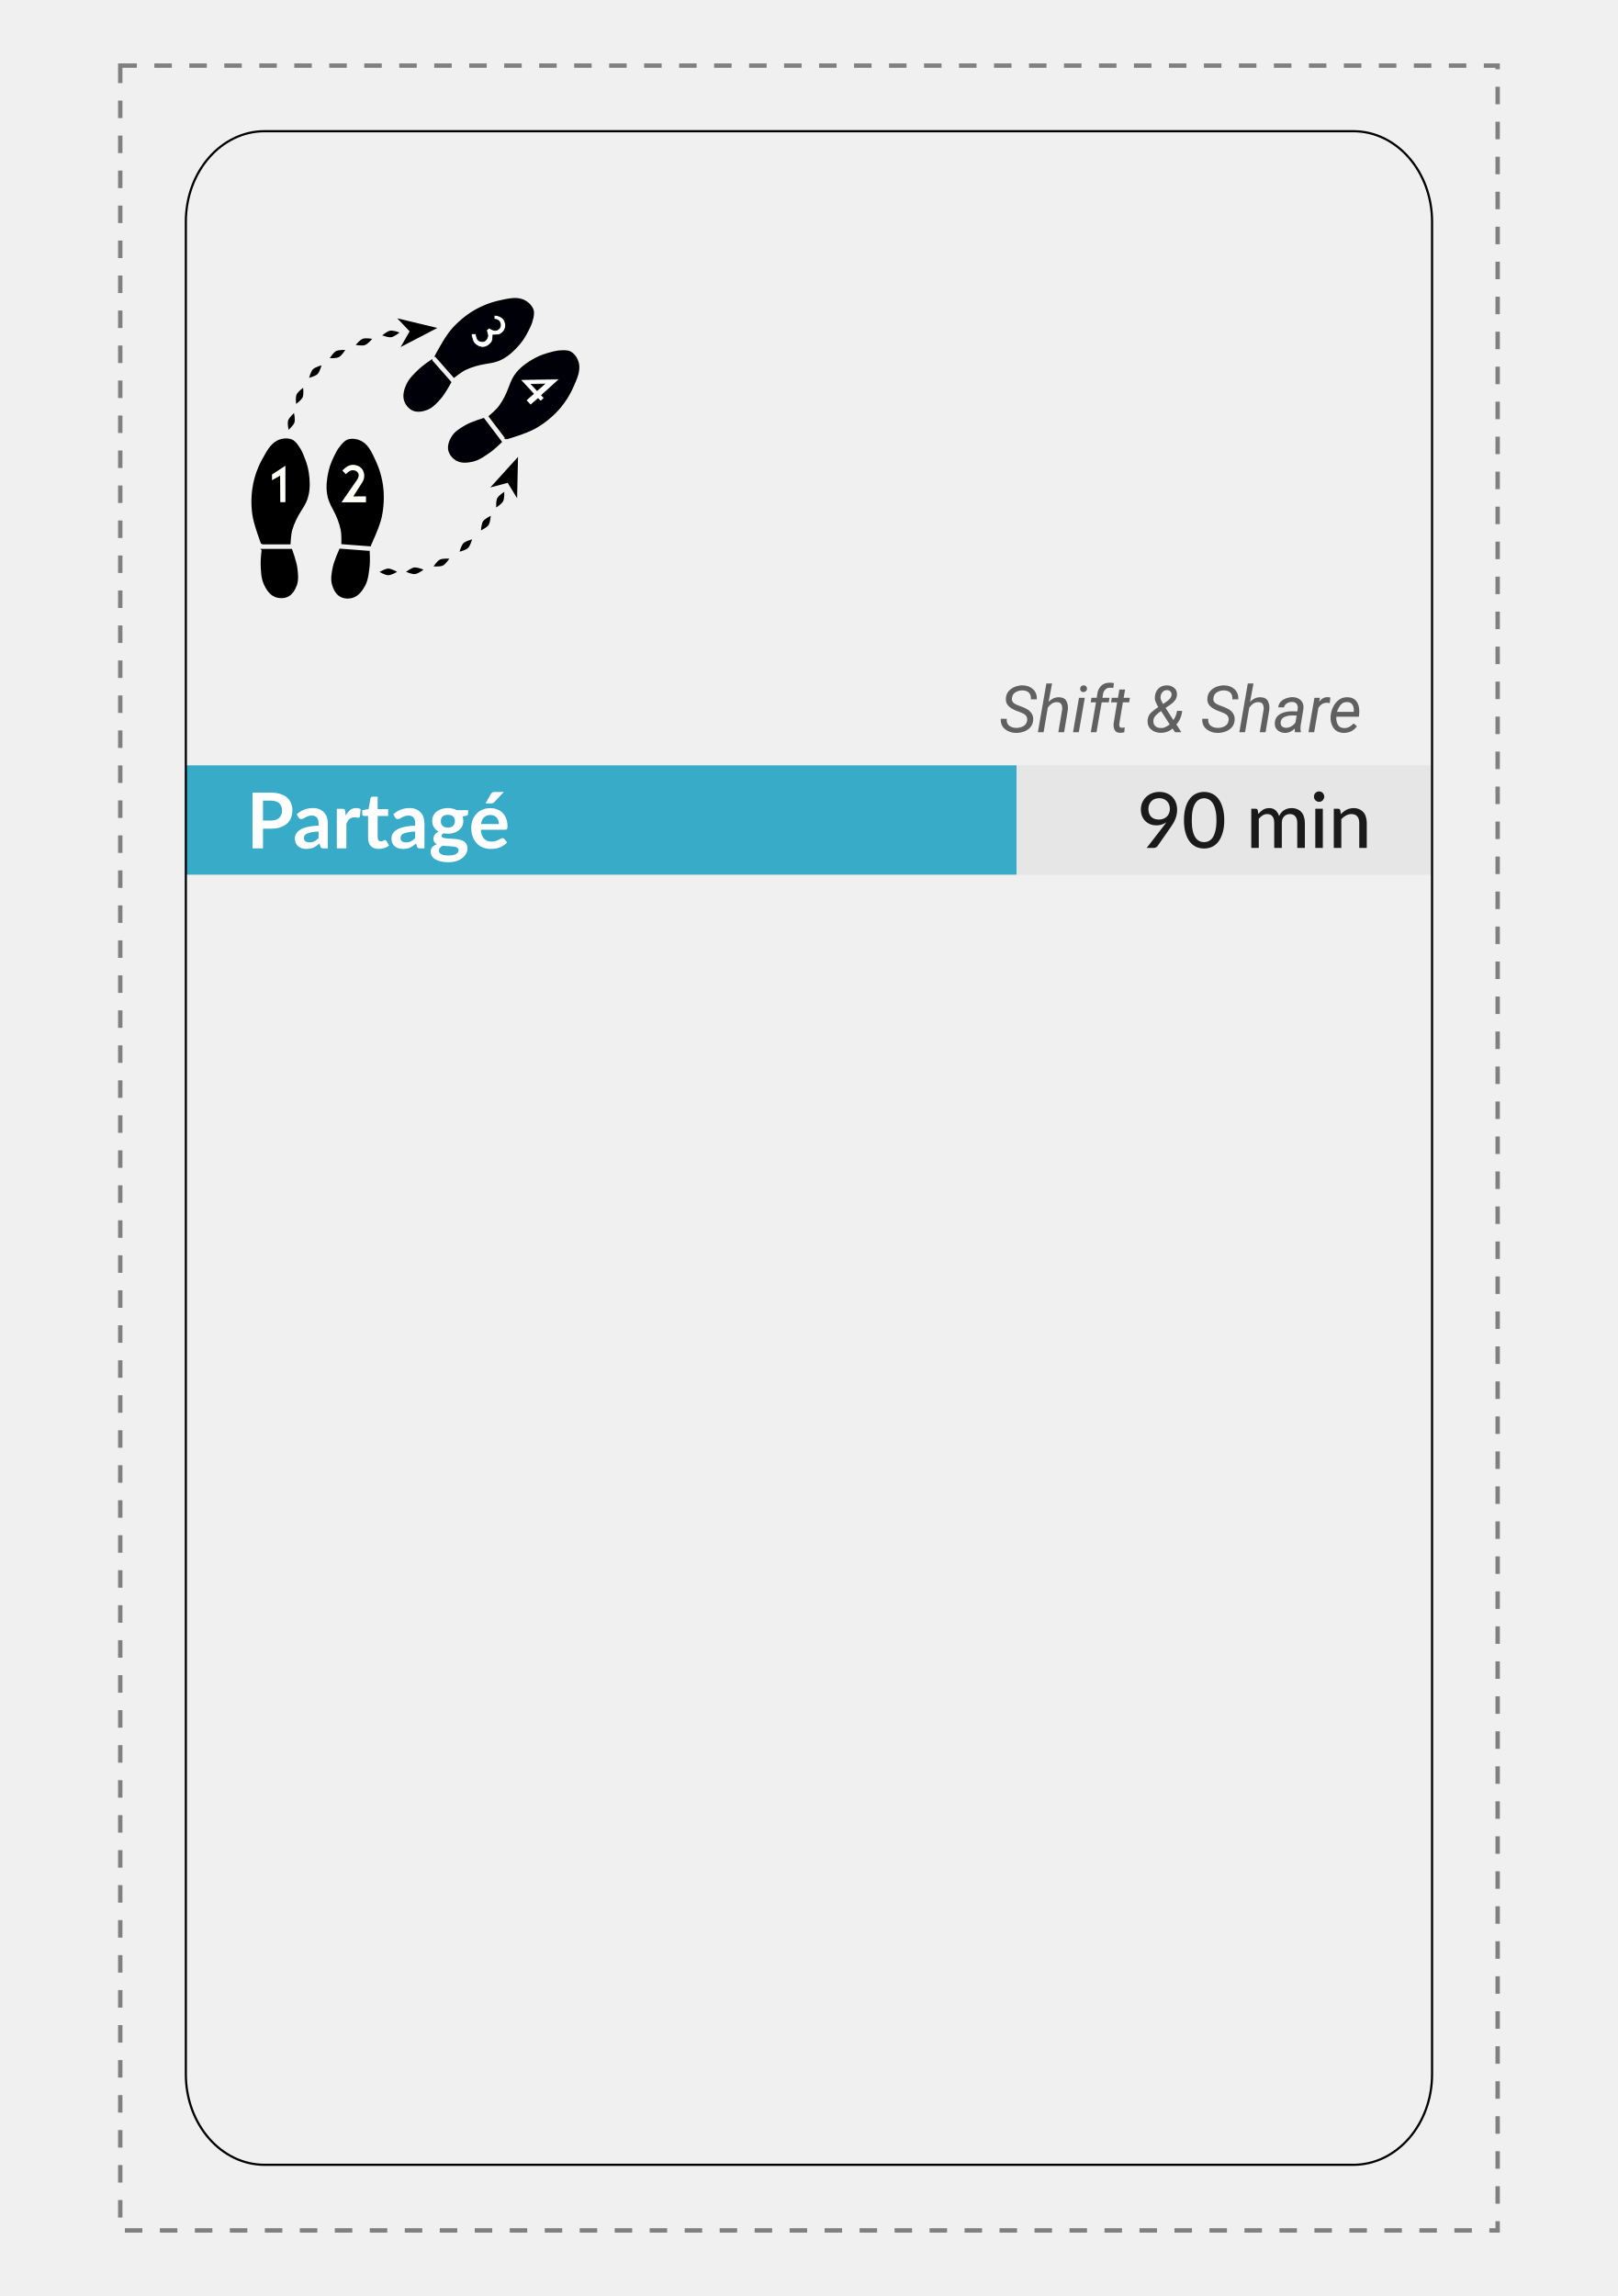
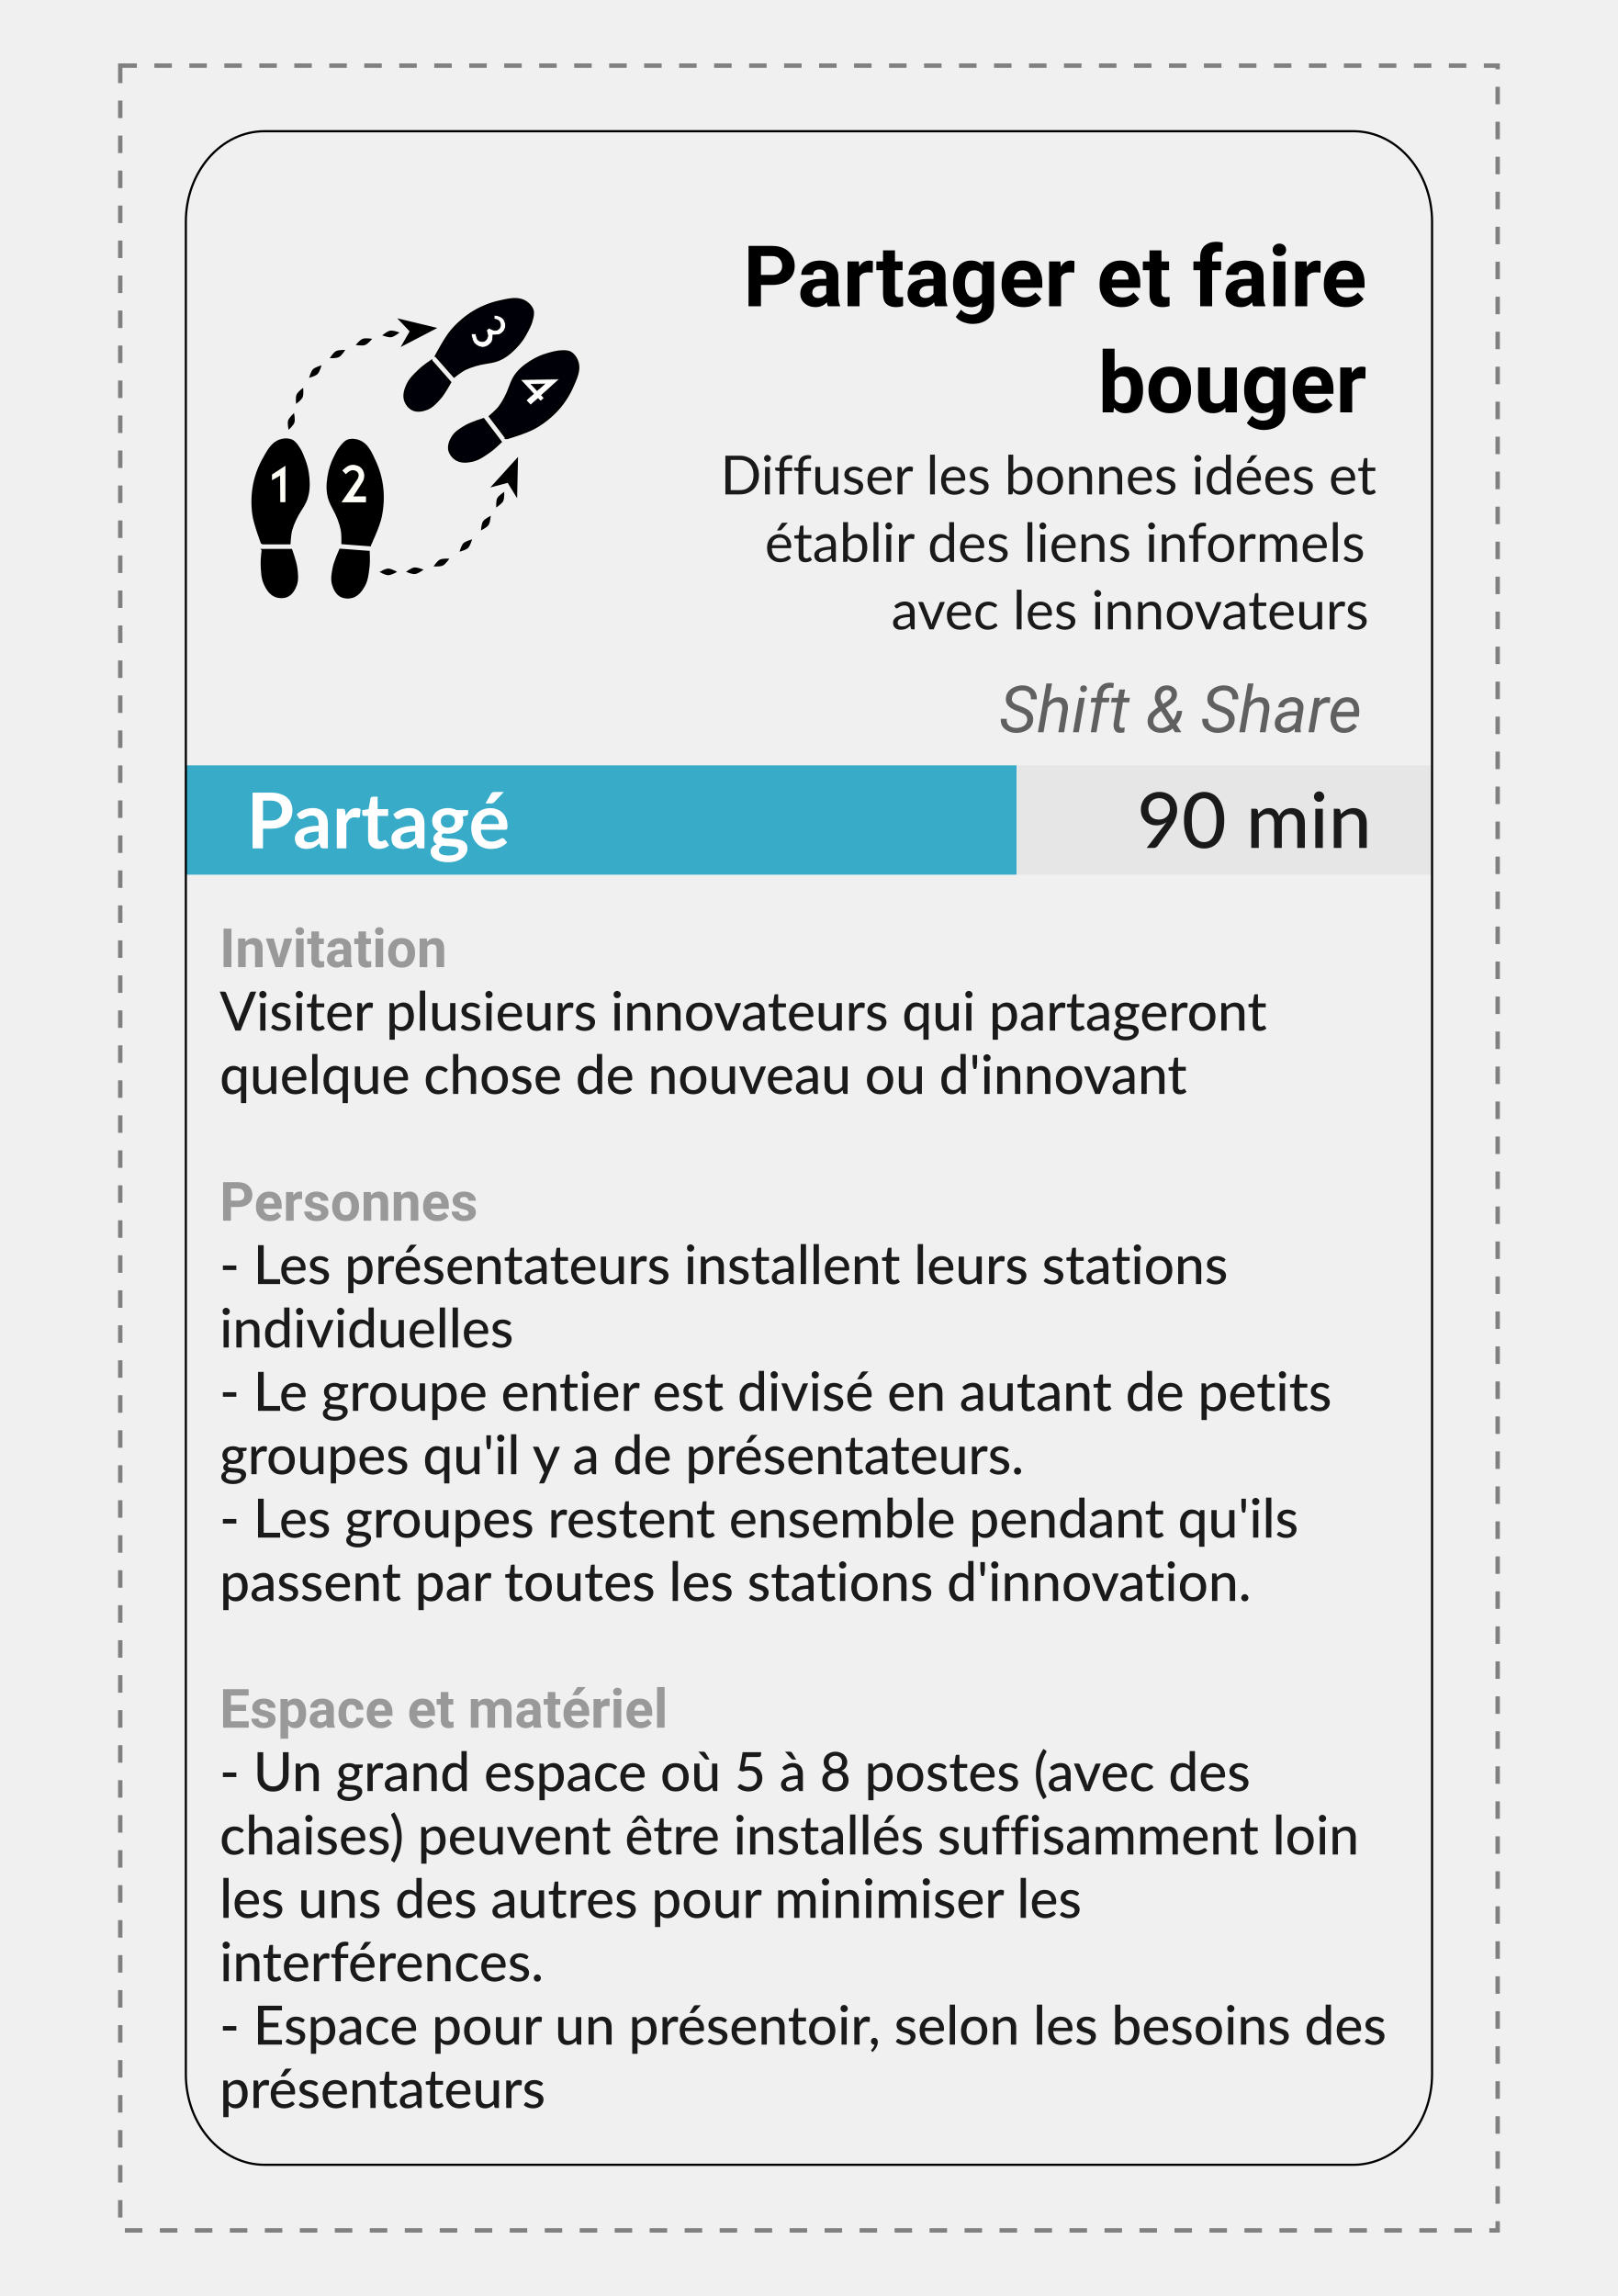
- <svg xmlns="http://www.w3.org/2000/svg" xmlns:xlink="http://www.w3.org/1999/xlink" width="74mm" height="105mm" viewBox="0 0 262.205 372.047" id="svg2" version="1.1" enable-background="new">
+ <svg xmlns="http://www.w3.org/2000/svg" width="74mm" height="105mm" viewBox="0 0 262.205 372.047" id="svg2" version="1.1" enable-background="new">
  <defs id="defs4" />
  <g id="layer1" transform="translate(0,-680.315)" style="display:inline">
-     <path style="fill:none;fill-rule:evenodd;stroke:#808080;stroke-width:0.709;stroke-linecap:butt;stroke-linejoin:miter;stroke-miterlimit:4;stroke-dasharray:2.835, 2.835;stroke-dashoffset:0;stroke-opacity:1" d="m 19.488,690.945 0,350.787 223.228,0 0,-350.787 z" id="path3350" transform="translate(4.3385302e-7,8.6660179e-6)" />
+     <path style="fill:none;fill-rule:evenodd;stroke:#808080;stroke-width:0.709;stroke-linecap:butt;stroke-linejoin:miter;stroke-miterlimit:4;stroke-dasharray:2.835, 2.835;stroke-dashoffset:0;stroke-opacity:1" d="M 19.488,690.945 V 1041.732 H 242.717 V 690.945 Z" id="path3350" transform="translate(4.3385302e-7)" />
  </g>
  <g id="layer6" style="display:inline">
-     <path style="fill:none;fill-rule:evenodd;stroke:none;stroke-width:1px;stroke-linecap:butt;stroke-linejoin:miter;stroke-opacity:1" d="m 40.748,31.89 0,81.496 53.15,0 0,-81.496 -53.15,0" id="path4275" />
+     <path style="fill:none;fill-rule:evenodd;stroke:none;stroke-width:1px;stroke-linecap:butt;stroke-linejoin:miter;stroke-opacity:1" d="M 40.748,31.89 V 113.386 H 93.898 V 31.89 H 40.748" id="path4275" />
    <g transform="matrix(1.170957,0,0,1.170957,-106.7869,-59.83042)" id="layer14">
      <g id="g4910">
-         <path style="fill:#000000;fill-opacity:1;stroke:#000000;stroke-width:0.265px;stroke-linecap:butt;stroke-linejoin:miter;stroke-opacity:1" d="m 127.543,127.189 3.969,0 c 0,0 0.603,1.659 0.709,2.528 0.095,0.774 0.194,1.605 -0.071,2.339 -0.217,0.601 -0.603,1.239 -1.181,1.512 -0.541,0.255 -1.257,0.215 -1.795,-0.047 -0.634,-0.309 -1.058,-0.987 -1.347,-1.63 -0.381,-0.851 -0.388,-1.833 -0.425,-2.764 -0.026,-0.647 0.142,-1.937 0.142,-1.937 z" id="path4731" />
-         <path style="fill:#000000;fill-opacity:1;stroke:#000000;stroke-width:0.265px;stroke-linecap:butt;stroke-linejoin:miter;stroke-opacity:1" d="m 127.449,126.291 3.827,0 c 0,0 0.063,-1.264 0.236,-1.866 0.274,-0.951 0.749,-1.911 1.252,-2.693 0.623,-0.969 0.839,-1.393 1.016,-2.173 0.224,-0.991 0.173,-2.043 0.024,-3.047 -0.136,-0.914 -0.401,-1.637 -0.827,-2.646 -0.297,-0.704 -0.933,-1.624 -1.394,-1.819 -0.61,-0.259 -1.397,-0.167 -1.984,0.142 -0.927,0.488 -1.448,1.543 -1.961,2.457 -0.619,1.104 -1.065,2.324 -1.299,3.567 -0.25,1.324 -0.273,2.705 -0.095,4.04 0.187,1.393 1.205,4.04 1.205,4.04 z" id="path4733" />
+         <path style="fill:#000000;fill-opacity:1;stroke:#000000;stroke-width:0.265px;stroke-linecap:butt;stroke-linejoin:miter;stroke-opacity:1" d="m 127.543,127.189 h 3.969 c 0,0 0.603,1.659 0.709,2.528 0.095,0.774 0.194,1.605 -0.071,2.339 -0.217,0.601 -0.603,1.239 -1.181,1.512 -0.541,0.255 -1.257,0.215 -1.795,-0.047 -0.634,-0.309 -1.058,-0.987 -1.347,-1.63 -0.381,-0.851 -0.388,-1.833 -0.425,-2.764 -0.026,-0.647 0.142,-1.937 0.142,-1.937 z" id="path4731" />
+         <path style="fill:#000000;fill-opacity:1;stroke:#000000;stroke-width:0.265px;stroke-linecap:butt;stroke-linejoin:miter;stroke-opacity:1" d="m 127.449,126.291 h 3.827 c 0,0 0.063,-1.264 0.236,-1.866 0.274,-0.951 0.749,-1.911 1.252,-2.693 0.623,-0.969 0.839,-1.393 1.016,-2.173 0.224,-0.991 0.173,-2.043 0.024,-3.047 -0.136,-0.914 -0.401,-1.637 -0.827,-2.646 -0.297,-0.704 -0.933,-1.624 -1.394,-1.819 -0.61,-0.259 -1.397,-0.167 -1.984,0.142 -0.927,0.488 -1.448,1.543 -1.961,2.457 -0.619,1.104 -1.065,2.324 -1.299,3.567 -0.25,1.324 -0.273,2.705 -0.095,4.04 0.187,1.393 1.205,4.04 1.205,4.04 z" id="path4733" />
        <path style="fill:#000000;fill-opacity:1;stroke:#000000;stroke-width:0.265px;stroke-linecap:butt;stroke-linejoin:miter;stroke-opacity:1" d="m 142.232,127.452 -3.957,-0.299 c 0,0 -0.726,1.609 -0.897,2.467 -0.153,0.765 -0.315,1.586 -0.106,2.337 0.171,0.616 0.508,1.281 1.064,1.597 0.521,0.295 1.237,0.309 1.794,0.088 0.655,-0.26 1.13,-0.904 1.466,-1.524 0.444,-0.819 0.525,-1.798 0.632,-2.724 0.074,-0.643 0.005,-1.942 0.005,-1.942 z" id="path4731-5" />
        <path style="fill:#000000;fill-opacity:1;stroke:#000000;stroke-width:0.265px;stroke-linecap:butt;stroke-linejoin:miter;stroke-opacity:1" d="m 142.394,126.564 -3.816,-0.288 c 0,0 0.033,-1.265 -0.095,-1.879 -0.202,-0.969 -0.603,-1.962 -1.046,-2.78 -0.548,-1.013 -0.732,-1.453 -0.849,-2.244 -0.149,-1.005 -0.019,-2.05 0.206,-3.041 0.204,-0.901 0.524,-1.602 1.024,-2.576 0.349,-0.68 1.053,-1.549 1.527,-1.709 0.628,-0.212 1.406,-0.061 1.968,0.291 0.888,0.556 1.328,1.648 1.77,2.598 0.534,1.147 0.887,2.397 1.027,3.655 0.149,1.339 0.069,2.718 -0.21,4.035 -0.291,1.375 -1.506,3.937 -1.506,3.937 z" id="path4733-9" />
        <path style="fill:#000008;fill-opacity:1;stroke:#000000;stroke-width:0.265px;stroke-linecap:butt;stroke-linejoin:miter;stroke-opacity:1" d="m 150.899,101.015 2.624,2.977 c 0,0 -0.846,1.549 -1.428,2.203 -0.518,0.583 -1.076,1.207 -1.801,1.493 -0.595,0.235 -1.328,0.367 -1.915,0.114 -0.55,-0.237 -0.993,-0.801 -1.152,-1.378 -0.187,-0.679 0.041,-1.446 0.333,-2.088 0.386,-0.849 1.118,-1.503 1.792,-2.147 0.468,-0.447 1.547,-1.175 1.547,-1.175 z" id="path4731-0" />
        <path style="fill:#000008;fill-opacity:1;stroke:#000000;stroke-width:0.265px;stroke-linecap:butt;stroke-linejoin:miter;stroke-opacity:1" d="m 151.51,100.35 2.53,2.871 c 0,0 0.989,-0.789 1.556,-1.057 0.895,-0.423 1.929,-0.701 2.848,-0.841 1.139,-0.174 1.6,-0.292 2.302,-0.675 0.892,-0.487 1.647,-1.221 2.302,-1.997 0.596,-0.706 0.962,-1.383 1.438,-2.37 0.332,-0.688 0.601,-1.774 0.443,-2.248 -0.209,-0.629 -0.799,-1.159 -1.418,-1.395 -0.979,-0.373 -2.115,-0.066 -3.14,0.153 -1.237,0.265 -2.447,0.738 -3.535,1.384 -1.158,0.688 -2.21,1.583 -3.093,2.6 -0.921,1.061 -2.234,3.575 -2.234,3.575 z" id="path4733-7" />
        <path style="fill:#000008;fill-opacity:1;stroke:#000000;stroke-width:0.265px;stroke-linecap:butt;stroke-linejoin:miter;stroke-opacity:1" d="m 160.516,112.237 -2.401,-3.16 c 0,0 -1.686,0.524 -2.442,0.965 -0.674,0.393 -1.396,0.816 -1.82,1.471 -0.348,0.537 -0.622,1.229 -0.49,1.855 0.124,0.586 0.589,1.131 1.124,1.401 0.629,0.318 1.426,0.246 2.113,0.086 0.908,-0.211 1.694,-0.799 2.458,-1.333 0.531,-0.371 1.457,-1.284 1.457,-1.284 z" id="path4731-5-8" />
        <path style="fill:#000008;fill-opacity:1;stroke:#000000;stroke-width:0.265px;stroke-linecap:butt;stroke-linejoin:miter;stroke-opacity:1" d="m 161.288,111.769 -2.315,-3.048 c 0,0 0.968,-0.814 1.343,-1.317 0.592,-0.794 1.068,-1.753 1.387,-2.626 0.395,-1.082 0.602,-1.511 1.116,-2.124 0.653,-0.778 1.522,-1.373 2.412,-1.862 0.81,-0.445 1.546,-0.67 2.607,-0.942 0.74,-0.19 1.858,-0.239 2.292,0.01 0.576,0.329 0.978,1.012 1.087,1.666 0.172,1.033 -0.353,2.086 -0.77,3.047 -0.504,1.161 -1.206,2.253 -2.055,3.192 -0.903,0.999 -1.988,1.854 -3.16,2.519 -1.222,0.694 -3.946,1.484 -3.946,1.484 z" id="path4733-9-6" />
        <path style="fill:#000000;fill-opacity:1;stroke:none;stroke-width:0.265px;stroke-linecap:butt;stroke-linejoin:miter;stroke-opacity:1" d="m 143.724,130.245 c 0,0 0.773,-0.463 1.203,-0.468 0.439,-0.005 1.236,0.451 1.236,0.451 0,0 -0.796,0.467 -1.236,0.468 -0.428,6.3e-4 -1.203,-0.451 -1.203,-0.451 z" id="path4779" />
        <path style="fill:#000000;fill-opacity:1;stroke:none;stroke-width:0.265px;stroke-linecap:butt;stroke-linejoin:miter;stroke-opacity:1" d="m 147.392,130.227 c 0,0 0.714,-0.549 1.141,-0.603 0.435,-0.056 1.28,0.306 1.28,0.306 0,0 -0.737,0.556 -1.174,0.607 -0.425,0.05 -1.247,-0.31 -1.247,-0.31 z" id="path4779-7" />
        <path style="fill:#000000;fill-opacity:1;stroke:none;stroke-width:0.265px;stroke-linecap:butt;stroke-linejoin:miter;stroke-opacity:1" d="m 151.196,129.474 c 0,0 0.498,-0.75 0.885,-0.94 0.394,-0.193 1.31,-0.125 1.31,-0.125 0,0 -0.517,0.764 -0.915,0.954 -0.386,0.185 -1.28,0.11 -1.28,0.11 z" id="path4779-4" />
        <path style="fill:#000000;fill-opacity:1;stroke:none;stroke-width:0.265px;stroke-linecap:butt;stroke-linejoin:miter;stroke-opacity:1" d="m 154.799,127.443 c 0,0 0.231,-0.871 0.536,-1.174 0.311,-0.309 1.201,-0.538 1.201,-0.538 0,0 -0.245,0.889 -0.56,1.197 -0.307,0.299 -1.177,0.515 -1.177,0.515 z" id="path4779-6" />
        <path style="fill:#000000;fill-opacity:1;stroke:none;stroke-width:0.265px;stroke-linecap:butt;stroke-linejoin:miter;stroke-opacity:1" d="m 157.761,124.492 c 0,0 0.052,-0.899 0.291,-1.257 0.243,-0.365 1.069,-0.767 1.069,-0.767 0,0 -0.062,0.92 -0.31,1.285 -0.241,0.354 -1.05,0.74 -1.05,0.74 z" id="path4779-5" />
        <path style="fill:#000000;fill-opacity:1;stroke:none;stroke-width:0.265px;stroke-linecap:butt;stroke-linejoin:miter;stroke-opacity:1" d="m 159.873,121.325 c 0,0 -0.054,-0.899 0.14,-1.283 0.198,-0.391 0.971,-0.888 0.971,-0.888 0,0 0.047,0.921 -0.156,1.312 -0.197,0.38 -0.955,0.859 -0.955,0.859 z" id="path4779-0" />
        <path style="fill:#000000;fill-opacity:1;stroke:none;stroke-width:0.265px;stroke-linecap:butt;stroke-linejoin:miter;stroke-opacity:1" d="m 144.091,97.5 c 0,0 0.692,-0.577 1.116,-0.647 0.433,-0.072 1.291,0.255 1.291,0.255 0,0 -0.714,0.584 -1.149,0.652 -0.423,0.066 -1.258,-0.261 -1.258,-0.261 z" id="path4779-55" />
        <path style="fill:#000000;fill-opacity:1;stroke:none;stroke-width:0.265px;stroke-linecap:butt;stroke-linejoin:miter;stroke-opacity:1" d="m 140.425,98.828 c 0,0 0.57,-0.698 0.973,-0.848 0.411,-0.153 1.316,0.005 1.316,0.005 0,0 -0.59,0.709 -1.004,0.859 -0.403,0.146 -1.284,-0.016 -1.284,-0.016 z" id="path4779-2" />
        <path style="fill:#000000;fill-opacity:1;stroke:none;stroke-width:0.265px;stroke-linecap:butt;stroke-linejoin:miter;stroke-opacity:1" d="m 136.834,100.666 c 0,0 0.47,-0.768 0.849,-0.972 0.386,-0.208 1.304,-0.173 1.304,-0.173 0,0 -0.489,0.783 -0.879,0.987 -0.379,0.199 -1.275,0.158 -1.275,0.158 z" id="path4779-05" />
        <path style="fill:#000000;fill-opacity:1;stroke:none;stroke-width:0.265px;stroke-linecap:butt;stroke-linejoin:miter;stroke-opacity:1" d="m 133.979,103.382 c 0,0 0.221,-0.873 0.523,-1.18 0.307,-0.313 1.194,-0.552 1.194,-0.552 0,0 -0.234,0.892 -0.546,1.203 -0.303,0.302 -1.171,0.529 -1.171,0.529 z" id="path4779-21" />
        <path style="fill:#000000;fill-opacity:1;stroke:none;stroke-width:0.265px;stroke-linecap:butt;stroke-linejoin:miter;stroke-opacity:1" d="m 132.179,106.992 c 0,0 -0.11,-0.894 0.06,-1.289 0.173,-0.403 0.913,-0.947 0.913,-0.947 0,0 0.104,0.917 -0.073,1.32 -0.173,0.392 -0.9,0.917 -0.9,0.917 z" id="path4779-1" />
        <path style="fill:#000000;fill-opacity:1;stroke:none;stroke-width:0.265px;stroke-linecap:butt;stroke-linejoin:miter;stroke-opacity:1" d="m 131.137,110.575 c 0,0 -0.196,-0.879 -0.065,-1.289 0.134,-0.418 0.818,-1.031 0.818,-1.031 0,0 0.192,0.902 0.054,1.321 -0.134,0.406 -0.807,0.999 -0.807,0.999 z" id="path4779-77" />
        <path style="fill:#000000;fill-opacity:1;stroke:none;stroke-width:0.265px;stroke-linecap:butt;stroke-linejoin:miter;stroke-opacity:1" d="m 146.648,99.116 5.076,-2.636 -5.549,-1.336 1.715,1.805 z" id="path4856" />
        <path style="fill:#000000;fill-opacity:1;stroke:none;stroke-width:0.265px;stroke-linecap:butt;stroke-linejoin:miter;stroke-opacity:1" d="m 162.767,120.044 0.123,-5.718 -3.835,4.227 2.407,-0.638 z" id="path4856-3" />
-         <path style="fill:#fffff8;fill-opacity:1;stroke:none;stroke-width:0.265px;stroke-linecap:butt;stroke-linejoin:miter;stroke-opacity:1" d="m 129.988,120.586 0.709,0 0,-5.044 -1.854,1.217 0,0.791 1.122,-0.638 z" id="path4873" />
-         <path style="fill:#fffff8;fill-opacity:1;stroke:none;stroke-width:0.1;stroke-linecap:butt;stroke-linejoin:miter;stroke-miterlimit:4;stroke-dasharray:none;stroke-opacity:1" d="m 140.095,119.791 1.752,-0.008 0,0.827 -3.39,0 2.197,-3.177 c 0.092,-0.133 0.202,-0.409 0.183,-0.626 -0.013,-0.155 -0.094,-0.312 -0.207,-0.419 -0.134,-0.127 -0.325,-0.197 -0.508,-0.219 -0.163,-0.019 -0.335,0.015 -0.484,0.083 -0.224,0.102 -0.573,0.467 -0.573,0.467 l -0.49,-0.508 c 0,0 0.501,-0.497 0.816,-0.638 0.25,-0.112 0.536,-0.179 0.808,-0.147 0.359,0.042 0.736,0.182 0.992,0.437 0.239,0.237 0.379,0.586 0.413,0.921 0.034,0.333 -0.069,0.746 -0.219,0.98 z" id="path4875" />
+         <path style="fill:#fffff8;fill-opacity:1;stroke:none;stroke-width:0.265px;stroke-linecap:butt;stroke-linejoin:miter;stroke-opacity:1" d="m 129.988,120.586 h 0.709 v -5.044 l -1.854,1.217 v 0.791 l 1.122,-0.638 z" id="path4873" />
+         <path style="fill:#fffff8;fill-opacity:1;stroke:none;stroke-width:0.1;stroke-linecap:butt;stroke-linejoin:miter;stroke-miterlimit:4;stroke-dasharray:none;stroke-opacity:1" d="m 140.095,119.791 1.752,-0.008 v 0.827 h -3.39 l 2.197,-3.177 c 0.092,-0.133 0.202,-0.409 0.183,-0.626 -0.013,-0.155 -0.094,-0.312 -0.207,-0.419 -0.134,-0.127 -0.325,-0.197 -0.508,-0.219 -0.163,-0.019 -0.335,0.015 -0.484,0.083 -0.224,0.102 -0.573,0.467 -0.573,0.467 l -0.49,-0.508 c 0,0 0.501,-0.497 0.816,-0.638 0.25,-0.112 0.536,-0.179 0.808,-0.147 0.359,0.042 0.736,0.182 0.992,0.437 0.239,0.237 0.379,0.586 0.413,0.921 0.034,0.333 -0.069,0.746 -0.219,0.98 z" id="path4875" />
        <path style="fill:#ffffff;fill-opacity:1;stroke:#000000;stroke-width:0.1;stroke-linecap:butt;stroke-linejoin:miter;stroke-miterlimit:4;stroke-dasharray:none;stroke-opacity:1" d="m 159.589,94.707 -0.012,0.573 c 0,0 0.58,-0.047 0.803,0.419 0.112,0.235 0.112,0.533 -0.012,0.75 -0.118,0.206 -0.372,0.351 -0.608,0.372 -0.314,0.028 -0.88,-0.343 -0.88,-0.343 l -0.366,0.325 c 0,0 0.244,0.584 0.177,0.874 -0.06,0.263 -0.238,0.548 -0.49,0.644 -0.259,0.098 -0.605,0.021 -0.815,-0.159 -0.239,-0.206 -0.319,-0.892 -0.319,-0.892 l -0.661,-1.2e-5 c 0,0 0.135,0.99 0.452,1.338 0.301,0.329 0.78,0.57 1.225,0.54 0.45,-0.03 0.898,-0.334 1.154,-0.705 0.19,-0.275 0.185,-0.984 0.185,-0.984 0,0 0.732,0.029 1.034,-0.144 0.311,-0.178 0.585,-0.493 0.667,-0.842 0.096,-0.406 0.018,-0.896 -0.256,-1.226 -0.43,-0.518 -1.28,-0.541 -1.28,-0.541 z" id="path4877" />
        <path style="fill:#ffffff;fill-opacity:1;stroke:#000000;stroke-width:0.1;stroke-linecap:butt;stroke-linejoin:miter;stroke-miterlimit:4;stroke-dasharray:none;stroke-opacity:1" d="m 164.627,107.151 1.028,-0.895 0.371,0.365 0.486,-0.447 -0.361,-0.385 2.469,-2.239 -5.411,0.063 1.819,1.973 -1.021,0.898 z" id="path4879" />
        <path style="fill:#000000;fill-opacity:1;stroke:#000000;stroke-width:0.1;stroke-linecap:butt;stroke-linejoin:miter;stroke-miterlimit:4;stroke-dasharray:none;stroke-opacity:1" d="m 164.722,104.27 1.829,-0.033 -1.019,0.902 z" id="path4881" />
      </g>
    </g>
  </g>
  <g id="layer9" style="display:inline">
    <path style="fill:none;fill-rule:evenodd;stroke:none;stroke-width:1px;stroke-linecap:butt;stroke-linejoin:miter;stroke-opacity:1" d="M 109.843,113.386 H 221.457 V 31.89 H 109.843 Z" id="path4349_sasf" />
-     <flowRoot xml:space="preserve" style="font-style:normal;font-weight:normal;line-height:0.01%;font-family:sans-serif;text-align:end;letter-spacing:0px;word-spacing:0px;text-anchor:end;fill:#000000;fill-opacity:1;stroke:none;stroke-width:1px;stroke-linecap:butt;stroke-linejoin:miter;stroke-opacity:1" id="flowRoot4357" transform="translate(-3.4125e-4,5.706704)">
-       <flowRegion id="flowRegion4359">
-         <use x="0" y="0" xlink:href="#path4349_sasf" id="use4361" width="100%" height="100%" />
-       </flowRegion>
-       <flowPara id="flowPara4363" style="font-style:normal;font-variant:normal;font-weight:bold;font-stretch:normal;font-size:13.75px;line-height:1.25;font-family:Roboto;-inkscape-font-specification:'Roboto Bold';text-align:end;text-anchor:end">Partager et faire bouger</flowPara>
-       <flowPara id="flowPara4365" style="font-style:normal;font-variant:normal;font-weight:normal;font-stretch:normal;font-size:8.75px;line-height:125%;font-family:Lato;-inkscape-font-specification:Lato;text-align:end;letter-spacing:0px;text-anchor:end;fill:#1a1a1a">Diffuser les bonnes idées et établir des liens informels avec les innovateurs</flowPara>
-     </flowRoot>
+     <text xml:space="preserve" style="font-style:normal;font-weight:normal;line-height:0.01%;font-family:sans-serif;text-align:start;letter-spacing:0px;word-spacing:0px;text-anchor:start;fill:#000000;fill-opacity:1;stroke:none;stroke-width:1px;stroke-linecap:butt;stroke-linejoin:miter;stroke-opacity:1" x="-46.215" y="49.629" id="text61">
+       <tspan x="120.433" y="49.629" id="tspan52">
+         <tspan x="120.433" y="49.629" style="font-weight:bold;font-size:13.75px;line-height:1.25;font-family:Roboto;-inkscape-font-specification:'Roboto Bold';text-align:start;text-anchor:start" id="tspan51">Partager et faire </tspan>
+       </tspan>
+       <tspan x="177.951" y="66.816" id="tspan55">
+         <tspan x="177.951" y="66.816" style="font-weight:bold;font-size:13.75px;line-height:1.25;font-family:Roboto;-inkscape-font-specification:'Roboto Bold';text-align:start;text-anchor:start" id="tspan53">bouger</tspan>
+         <tspan dx="0" x="221.457" y="66.816" style="font-weight:bold;font-size:13.75px;line-height:1.25;font-family:Roboto;-inkscape-font-specification:'Roboto Bold';text-align:start;text-anchor:start" id="tspan54" />
+       </tspan>
+       <tspan x="116.763" y="80.11" id="tspan57">
+         <tspan x="116.763" y="80.11" style="font-size:8.75px;line-height:125%;font-family:Lato;-inkscape-font-specification:Lato;text-align:start;text-anchor:start;fill:#1a1a1a" id="tspan56">Diffuser les bonnes idées et </tspan>
+       </tspan>
+       <tspan x="123.955" y="91.047" id="tspan59">
+         <tspan x="123.955" y="91.047" style="font-size:8.75px;line-height:125%;font-family:Lato;-inkscape-font-specification:Lato;text-align:start;text-anchor:start;fill:#1a1a1a" id="tspan58">établir des liens informels </tspan>
+       </tspan>
+       <tspan x="144.448" y="101.985" id="tspan61">
+         <tspan x="144.448" y="101.985" style="font-size:8.75px;line-height:125%;font-family:Lato;-inkscape-font-specification:Lato;text-align:start;text-anchor:start;fill:#1a1a1a" id="tspan60">avec les innovateurs</tspan>
+       </tspan>
+     </text>
    <text xml:space="preserve" style="font-style:italic;font-variant:normal;font-weight:normal;font-stretch:normal;font-size:10.547px;line-height:1.15;font-family:Roboto;-inkscape-font-specification:'Roboto, Italic';font-variant-ligatures:normal;font-variant-caps:normal;font-variant-numeric:normal;font-variant-east-asian:normal;font-variation-settings:normal;direction:ltr;display:inline;vector-effect:none;fill:#000000;fill-opacity:0.6;stroke:none;stroke-width:0.938px;stroke-linecap:butt;stroke-linejoin:miter;stroke-miterlimit:4;stroke-dasharray:none;stroke-dashoffset:0;stroke-opacity:1;-inkscape-stroke:none;enable-background:new;stop-color:#000000" x="161.954" y="118.654" id="text5">
      <tspan id="tspan5" x="161.954" y="118.654" style="stroke-width:0.938px">Shift &amp; Share</tspan>
    </text>
  </g>
  <g id="layer8" style="display:inline">
    <rect style="display:inline;fill:#37abc8;fill-opacity:1;stroke:none;stroke-width:1;stroke-miterlimit:4;stroke-dasharray:none;stroke-dashoffset:0;stroke-opacity:1" id="rect4178" width="134.646" height="17.717" x="30.118" y="124.016" />
    <text xml:space="preserve" style="font-style:normal;font-weight:normal;line-height:0%;font-family:sans-serif;letter-spacing:0px;word-spacing:0px;display:inline;fill:#000000;fill-opacity:1;stroke:none;stroke-width:1px;stroke-linecap:butt;stroke-linejoin:miter;stroke-opacity:1" x="39.935" y="137.468" id="text4180">
      <tspan id="tspan4182" x="39.935" y="137.468" style="font-style:normal;font-variant:normal;font-weight:bold;font-stretch:normal;font-size:12.5px;line-height:1.25;font-family:Lato;-inkscape-font-specification:'Lato Bold';fill:#ffffff">Partagé</tspan>
    </text>
    <rect y="124.016" x="164.764" height="17.717" width="67.323" id="rect4191" style="display:inline;fill:#e6e6e6;fill-opacity:1;stroke:none;stroke-width:1;stroke-miterlimit:4;stroke-dasharray:none;stroke-dashoffset:0;stroke-opacity:1" />
    <text xml:space="preserve" style="font-style:normal;font-weight:normal;line-height:0%;font-family:sans-serif;letter-spacing:0px;word-spacing:0px;fill:#1a1a1a;fill-opacity:1;stroke:none;stroke-width:1px;stroke-linecap:butt;stroke-linejoin:miter;stroke-opacity:1" x="184.268" y="137.396" id="text4193">
      <tspan id="tspan4195" x="184.268" y="137.396" style="font-style:normal;font-variant:normal;font-weight:500;font-stretch:normal;font-size:12.5px;line-height:1.25;font-family:Lato;-inkscape-font-specification:'Lato Medium';fill:#1a1a1a">90 min</tspan>
    </text>
  </g>
  <g id="layer5" style="display:inline">
    <rect style="fill:none;fill-opacity:1;stroke:#000000;stroke-width:0.354;stroke-miterlimit:4;stroke-dasharray:none;stroke-dashoffset:0;stroke-opacity:1" id="rect4187" width="201.969" height="329.528" x="30.118" y="21.26" ry="14.674" rx="12.764" />
  </g>
  <g id="layer4" style="display:inline">
    <path style="fill:none;fill-rule:evenodd;stroke:none;stroke-width:1.056px;stroke-linecap:butt;stroke-linejoin:miter;stroke-opacity:1" d="M 35.592,148.143 V 345.314 H 227.55 V 148.143 Z" id="path4305_sasf" />
-     <flowRoot xml:space="preserve" style="font-style:normal;font-weight:normal;line-height:0.85;font-family:sans-serif;letter-spacing:0px;word-spacing:0px;fill:#000000;fill-opacity:1;stroke:none;stroke-width:1px;stroke-linecap:butt;stroke-linejoin:miter;stroke-opacity:1" id="flowRoot4319" transform="matrix(1,0,0,1.006858,-0.1725149,-4.575928)">
-       <flowRegion id="flowRegion4321" style="line-height:0.85">
-         <use x="0" y="0" xlink:href="#path4305_sasf" id="use4323" width="100%" height="100%" transform="matrix(1,0,0,0.9931889,0.1725149,4.544761)" />
-       </flowRegion>
-       <flowPara id="flowPara4325" style="font-style:normal;font-variant:normal;font-weight:bold;font-stretch:normal;font-size:8.72px;line-height:0.85;font-family:Roboto;-inkscape-font-specification:'Roboto Bold';fill:#999999;fill-opacity:1">Invitation</flowPara>
-       <flowPara style="font-style:normal;font-variant:normal;font-weight:500;font-stretch:normal;font-size:8.72px;line-height:0.85;font-family:Lato;-inkscape-font-specification:'Lato Medium';fill:#1a1a1a;fill-opacity:1" id="flowPara4400">Visiter plusieurs innovateurs qui partageront quelque chose de nouveau ou d'innovant</flowPara>
-       <flowPara style="font-style:normal;font-variant:normal;font-weight:500;font-stretch:normal;font-size:8.72px;line-height:0.85;font-family:Lato;-inkscape-font-specification:'Lato Medium';fill:#1a1a1a;fill-opacity:1" id="flowPara4200"> </flowPara>
-       <flowPara style="font-style:normal;font-variant:normal;font-weight:bold;font-stretch:normal;font-size:8.72px;line-height:0.85;font-family:Roboto;-inkscape-font-specification:'Roboto Bold';fill:#999999;fill-opacity:1" id="flowPara4212">Personnes</flowPara>
-       <flowPara style="font-style:normal;font-variant:normal;font-weight:500;font-stretch:normal;font-size:8.72px;line-height:0.85;font-family:Lato;-inkscape-font-specification:'Lato Medium';fill:#1a1a1a;fill-opacity:1" id="flowPara4216">- Les présentateurs installent leurs stations individuelles</flowPara>
-       <flowPara style="font-style:normal;font-variant:normal;font-weight:500;font-stretch:normal;font-size:8.72px;line-height:0.85;font-family:Lato;-inkscape-font-specification:'Lato Medium';fill:#1a1a1a;fill-opacity:1" id="flowPara4413">- Le groupe entier est divisé en autant de petits groupes qu'il y a de présentateurs.</flowPara>
-       <flowPara style="font-style:normal;font-variant:normal;font-weight:500;font-stretch:normal;font-size:8.72px;line-height:0.85;font-family:Lato;-inkscape-font-specification:'Lato Medium';fill:#1a1a1a;fill-opacity:1" id="flowPara4454">- Les groupes restent ensemble pendant qu'ils passent par toutes les stations d'innovation.</flowPara>
-       <flowPara style="font-style:normal;font-variant:normal;font-weight:500;font-stretch:normal;font-size:8.72px;line-height:0.85;font-family:Lato;-inkscape-font-specification:'Lato Medium';fill:#1a1a1a;fill-opacity:1" id="flowPara4214"> </flowPara>
-       <flowPara style="font-style:normal;font-variant:normal;font-weight:bold;font-stretch:normal;font-size:8.72px;line-height:0.85;font-family:Roboto;-inkscape-font-specification:'Roboto Bold';fill:#999999;fill-opacity:1" id="flowPara4202">Espace et matériel</flowPara>
-       <flowPara style="font-style:normal;font-variant:normal;font-weight:500;font-stretch:normal;font-size:8.72px;line-height:0.85;font-family:Lato;-inkscape-font-specification:'Lato Medium';fill:#1a1a1a;fill-opacity:1" id="flowPara4460">- Un grand espace où 5 à 8 postes (avec des chaises) peuvent être installés suffisamment loin les uns des autres pour minimiser les interférences.</flowPara>
-       <flowPara style="font-style:normal;font-variant:normal;font-weight:500;font-stretch:normal;font-size:8.72px;line-height:0.85;font-family:Lato;-inkscape-font-specification:'Lato Medium';fill:#1a1a1a;fill-opacity:1" id="flowPara4458">- Espace pour un présentoir, selon les besoins des présentateurs </flowPara>
-       <flowPara style="font-style:normal;font-variant:normal;font-weight:500;font-stretch:normal;font-size:8.72px;line-height:0.85;font-family:Lato;-inkscape-font-specification:'Lato Medium';fill:#1a1a1a;fill-opacity:1" id="flowPara4206" />
-     </flowRoot>
+     <text xml:space="preserve" style="font-style:normal;font-weight:normal;font-size:12.041px;line-height:0.85;font-family:sans-serif;letter-spacing:0px;word-spacing:0px;fill:#000000;fill-opacity:1;stroke:none;stroke-width:1.003px;stroke-linecap:butt;stroke-linejoin:miter;stroke-opacity:1" x="35.713" y="156.186" id="text50" transform="scale(0.9965886,1.003423)">
+       <tspan x="35.713" y="156.186" id="tspan3" style="stroke-width:1.003px">
+         <tspan x="35.713" y="156.186" style="font-weight:bold;font-size:8.75px;font-family:Roboto;-inkscape-font-specification:'Roboto Bold';fill:#999999;stroke-width:1.003px" id="tspan1">Invitation</tspan>
+         <tspan dx="0" x="72.678" y="156.186" style="font-weight:bold;font-size:8.75px;font-family:Roboto;-inkscape-font-specification:'Roboto Bold';fill:#999999;stroke-width:1.003px" id="tspan2" />
+       </tspan>
+       <tspan x="35.713" y="166.421" id="tspan6" style="stroke-width:1.003px">
+         <tspan x="35.713" y="166.421" style="font-weight:500;font-size:8.75px;font-family:Lato;-inkscape-font-specification:'Lato Medium';fill:#1a1a1a;stroke-width:1.003px" id="tspan4">Visiter plusieurs innovateurs qui partageront </tspan>
+       </tspan>
+       <tspan x="35.713" y="176.656" id="tspan9" style="stroke-width:1.003px">
+         <tspan x="35.713" y="176.656" style="font-weight:500;font-size:8.75px;font-family:Lato;-inkscape-font-specification:'Lato Medium';fill:#1a1a1a;stroke-width:1.003px" id="tspan7">quelque chose de nouveau ou d'innovant</tspan>
+         <tspan dx="0" x="190.002" y="176.656" style="font-weight:500;font-size:8.75px;font-family:Lato;-inkscape-font-specification:'Lato Medium';fill:#1a1a1a;stroke-width:1.003px" id="tspan8" />
+       </tspan>
+       <tspan x="35.713" y="186.891" id="tspan12" style="stroke-width:1.003px">
+         <tspan x="35.713" y="186.891" style="font-weight:500;font-size:8.75px;font-family:Lato;-inkscape-font-specification:'Lato Medium';fill:#1a1a1a;stroke-width:1.003px" id="tspan10"> </tspan>
+         <tspan dx="0" x="37.402" y="186.891" style="font-weight:500;font-size:8.75px;font-family:Lato;-inkscape-font-specification:'Lato Medium';fill:#1a1a1a;stroke-width:1.003px" id="tspan11" />
+       </tspan>
+       <tspan x="35.713" y="197.126" id="tspan15" style="stroke-width:1.003px">
+         <tspan x="35.713" y="197.126" style="font-weight:bold;font-size:8.75px;font-family:Roboto;-inkscape-font-specification:'Roboto Bold';fill:#999999;stroke-width:1.003px" id="tspan13">Personnes</tspan>
+         <tspan dx="0" x="77.698" y="197.126" style="font-weight:bold;font-size:8.75px;font-family:Roboto;-inkscape-font-specification:'Roboto Bold';fill:#999999;stroke-width:1.003px" id="tspan14" />
+       </tspan>
+       <tspan x="35.713" y="207.361" id="tspan17" style="stroke-width:1.003px">
+         <tspan x="35.713" y="207.361" style="font-weight:500;font-size:8.75px;font-family:Lato;-inkscape-font-specification:'Lato Medium';fill:#1a1a1a;stroke-width:1.003px" id="tspan16">- Les présentateurs installent leurs stations </tspan>
+       </tspan>
+       <tspan x="35.713" y="217.596" id="tspan20" style="stroke-width:1.003px">
+         <tspan x="35.713" y="217.596" style="font-weight:500;font-size:8.75px;font-family:Lato;-inkscape-font-specification:'Lato Medium';fill:#1a1a1a;stroke-width:1.003px" id="tspan18">individuelles</tspan>
+         <tspan dx="0" x="83.873" y="217.596" style="font-weight:500;font-size:8.75px;font-family:Lato;-inkscape-font-specification:'Lato Medium';fill:#1a1a1a;stroke-width:1.003px" id="tspan19" />
+       </tspan>
+       <tspan x="35.713" y="227.831" id="tspan22" style="stroke-width:1.003px">
+         <tspan x="35.713" y="227.831" style="font-weight:500;font-size:8.75px;font-family:Lato;-inkscape-font-specification:'Lato Medium';fill:#1a1a1a;stroke-width:1.003px" id="tspan21">- Le groupe entier est divisé en autant de petits </tspan>
+       </tspan>
+       <tspan x="35.713" y="238.066" id="tspan25" style="stroke-width:1.003px">
+         <tspan x="35.713" y="238.066" style="font-weight:500;font-size:8.75px;font-family:Lato;-inkscape-font-specification:'Lato Medium';fill:#1a1a1a;stroke-width:1.003px" id="tspan23">groupes qu'il y a de présentateurs.</tspan>
+         <tspan dx="0" x="165.519" y="238.066" style="font-weight:500;font-size:8.75px;font-family:Lato;-inkscape-font-specification:'Lato Medium';fill:#1a1a1a;stroke-width:1.003px" id="tspan24" />
+       </tspan>
+       <tspan x="35.713" y="248.3" id="tspan27" style="stroke-width:1.003px">
+         <tspan x="35.713" y="248.3" style="font-weight:500;font-size:8.75px;font-family:Lato;-inkscape-font-specification:'Lato Medium';fill:#1a1a1a;stroke-width:1.003px" id="tspan26">- Les groupes restent ensemble pendant qu'ils </tspan>
+       </tspan>
+       <tspan x="35.713" y="258.535" id="tspan30" style="stroke-width:1.003px">
+         <tspan x="35.713" y="258.535" style="font-weight:500;font-size:8.75px;font-family:Lato;-inkscape-font-specification:'Lato Medium';fill:#1a1a1a;stroke-width:1.003px" id="tspan28">passent par toutes les stations d'innovation.</tspan>
+         <tspan dx="0" x="201.945" y="258.535" style="font-weight:500;font-size:8.75px;font-family:Lato;-inkscape-font-specification:'Lato Medium';fill:#1a1a1a;stroke-width:1.003px" id="tspan29" />
+       </tspan>
+       <tspan x="35.713" y="268.77" id="tspan33" style="stroke-width:1.003px">
+         <tspan x="35.713" y="268.77" style="font-weight:500;font-size:8.75px;font-family:Lato;-inkscape-font-specification:'Lato Medium';fill:#1a1a1a;stroke-width:1.003px" id="tspan31"> </tspan>
+         <tspan dx="0" x="37.402" y="268.77" style="font-weight:500;font-size:8.75px;font-family:Lato;-inkscape-font-specification:'Lato Medium';fill:#1a1a1a;stroke-width:1.003px" id="tspan32" />
+       </tspan>
+       <tspan x="35.713" y="279.005" id="tspan36" style="stroke-width:1.003px">
+         <tspan x="35.713" y="279.005" style="font-weight:bold;font-size:8.75px;font-family:Roboto;-inkscape-font-specification:'Roboto Bold';fill:#999999;stroke-width:1.003px" id="tspan34">Espace et matériel</tspan>
+         <tspan dx="0" x="108.601" y="279.005" style="font-weight:bold;font-size:8.75px;font-family:Roboto;-inkscape-font-specification:'Roboto Bold';fill:#999999;stroke-width:1.003px" id="tspan35" />
+       </tspan>
+       <tspan x="35.713" y="289.24" id="tspan38" style="stroke-width:1.003px">
+         <tspan x="35.713" y="289.24" style="font-weight:500;font-size:8.75px;font-family:Lato;-inkscape-font-specification:'Lato Medium';fill:#1a1a1a;stroke-width:1.003px" id="tspan37">- Un grand espace où 5 à 8 postes (avec des </tspan>
+       </tspan>
+       <tspan x="35.713" y="299.475" id="tspan40" style="stroke-width:1.003px">
+         <tspan x="35.713" y="299.475" style="font-weight:500;font-size:8.75px;font-family:Lato;-inkscape-font-specification:'Lato Medium';fill:#1a1a1a;stroke-width:1.003px" id="tspan39">chaises) peuvent être installés suffisamment loin </tspan>
+       </tspan>
+       <tspan x="35.713" y="309.71" id="tspan42" style="stroke-width:1.003px">
+         <tspan x="35.713" y="309.71" style="font-weight:500;font-size:8.75px;font-family:Lato;-inkscape-font-specification:'Lato Medium';fill:#1a1a1a;stroke-width:1.003px" id="tspan41">les uns des autres pour minimiser les </tspan>
+       </tspan>
+       <tspan x="35.713" y="319.945" id="tspan45" style="stroke-width:1.003px">
+         <tspan x="35.713" y="319.945" style="font-weight:500;font-size:8.75px;font-family:Lato;-inkscape-font-specification:'Lato Medium';fill:#1a1a1a;stroke-width:1.003px" id="tspan43">interférences.</tspan>
+         <tspan dx="0" x="89.027" y="319.945" style="font-weight:500;font-size:8.75px;font-family:Lato;-inkscape-font-specification:'Lato Medium';fill:#1a1a1a;stroke-width:1.003px" id="tspan44" />
+       </tspan>
+       <tspan x="35.713" y="330.18" id="tspan47" style="stroke-width:1.003px">
+         <tspan x="35.713" y="330.18" style="font-weight:500;font-size:8.75px;font-family:Lato;-inkscape-font-specification:'Lato Medium';fill:#1a1a1a;stroke-width:1.003px" id="tspan46">- Espace pour un présentoir, selon les besoins des </tspan>
+       </tspan>
+       <tspan x="35.713" y="340.415" id="tspan50" style="stroke-width:1.003px">
+         <tspan x="35.713" y="340.415" style="font-weight:500;font-size:8.75px;font-family:Lato;-inkscape-font-specification:'Lato Medium';fill:#1a1a1a;stroke-width:1.003px" id="tspan48">présentateurs </tspan>
+         <tspan dx="0" x="91.328" y="340.415" style="font-weight:500;font-size:8.75px;font-family:Lato;-inkscape-font-specification:'Lato Medium';fill:#1a1a1a;stroke-width:1.003px" id="tspan49" />
+       </tspan>
+     </text>
  </g>
</svg>
